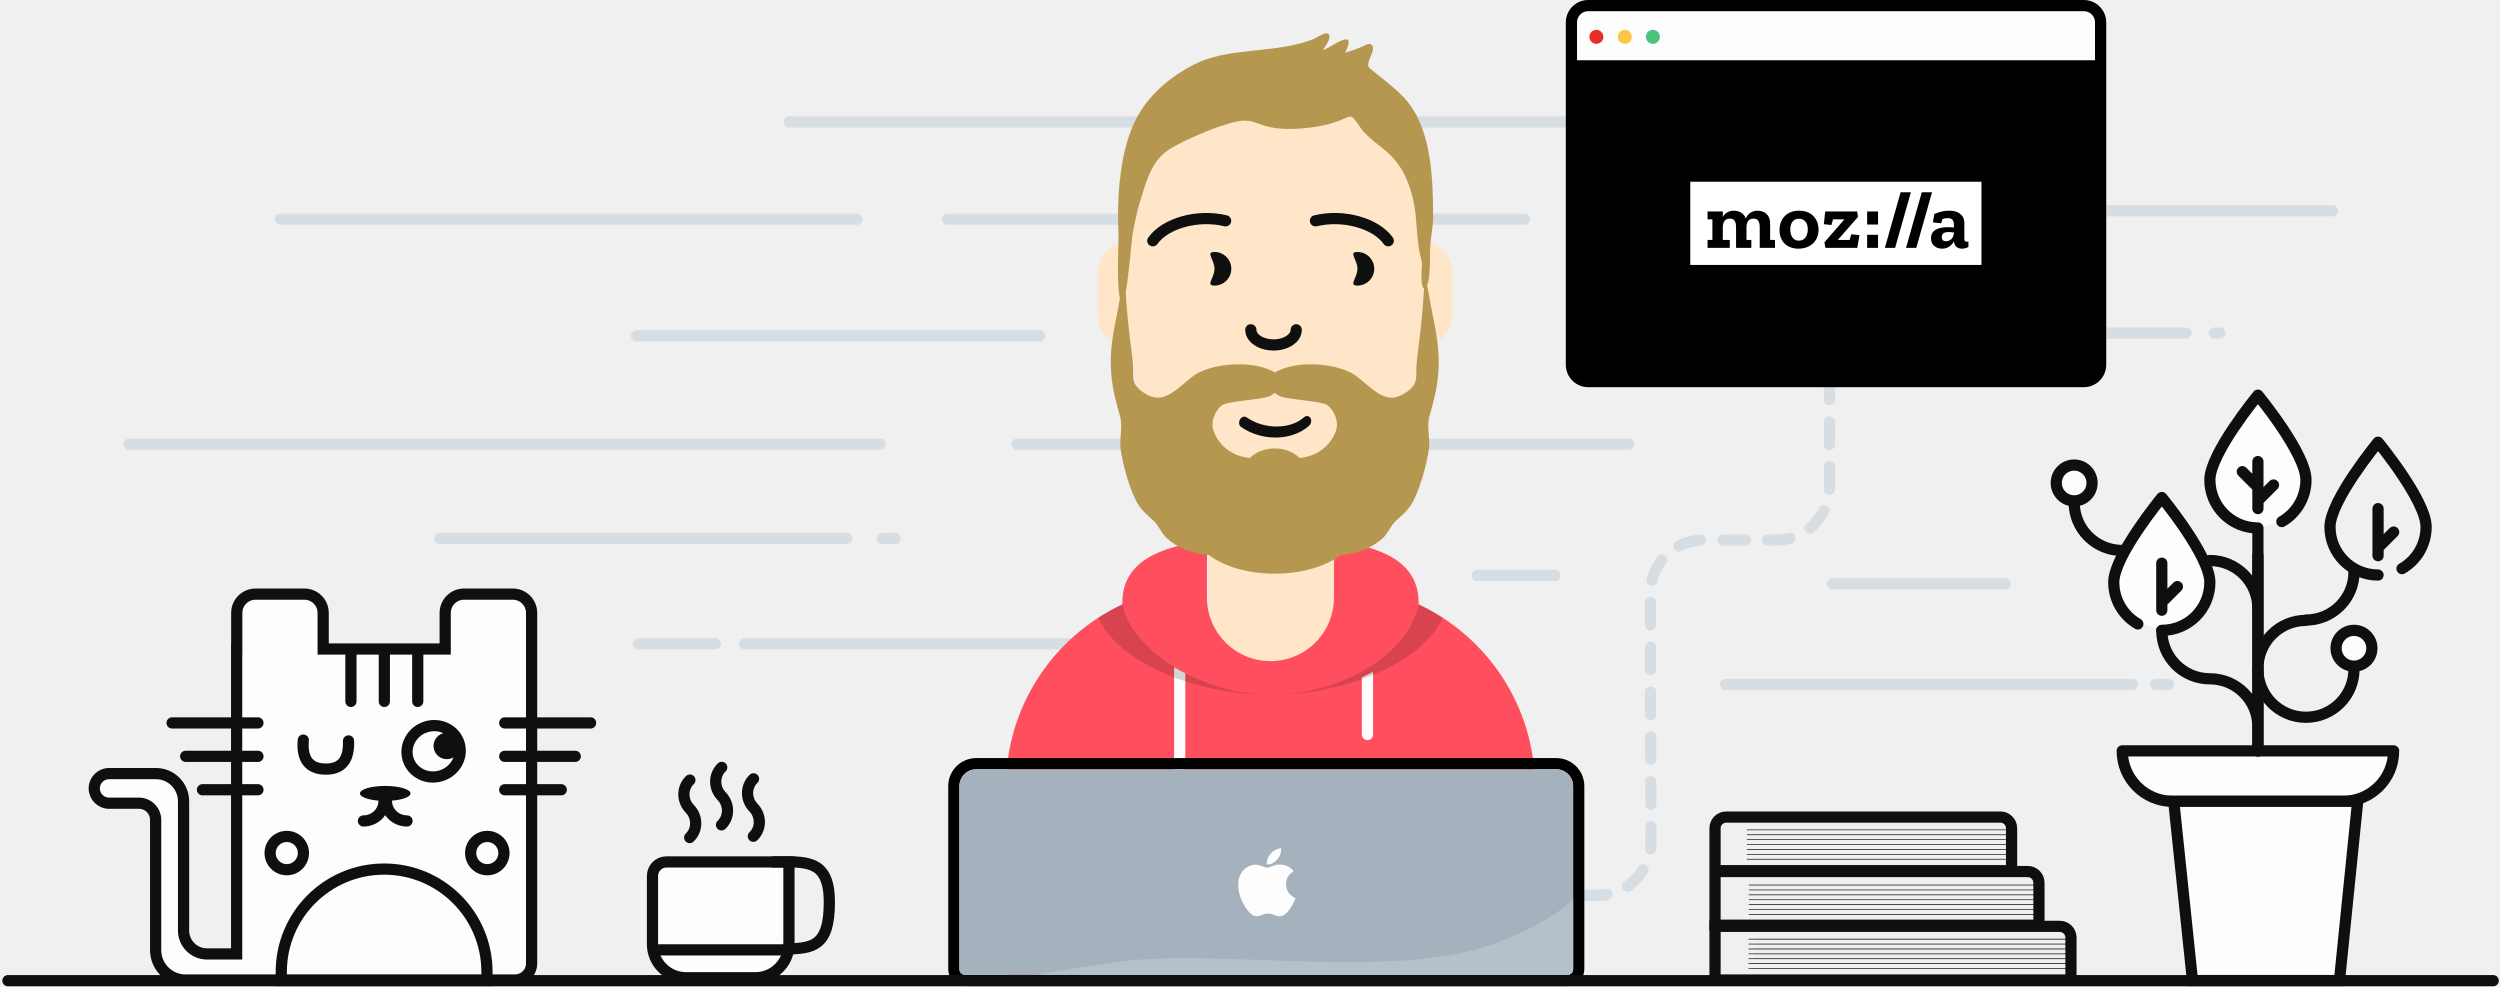
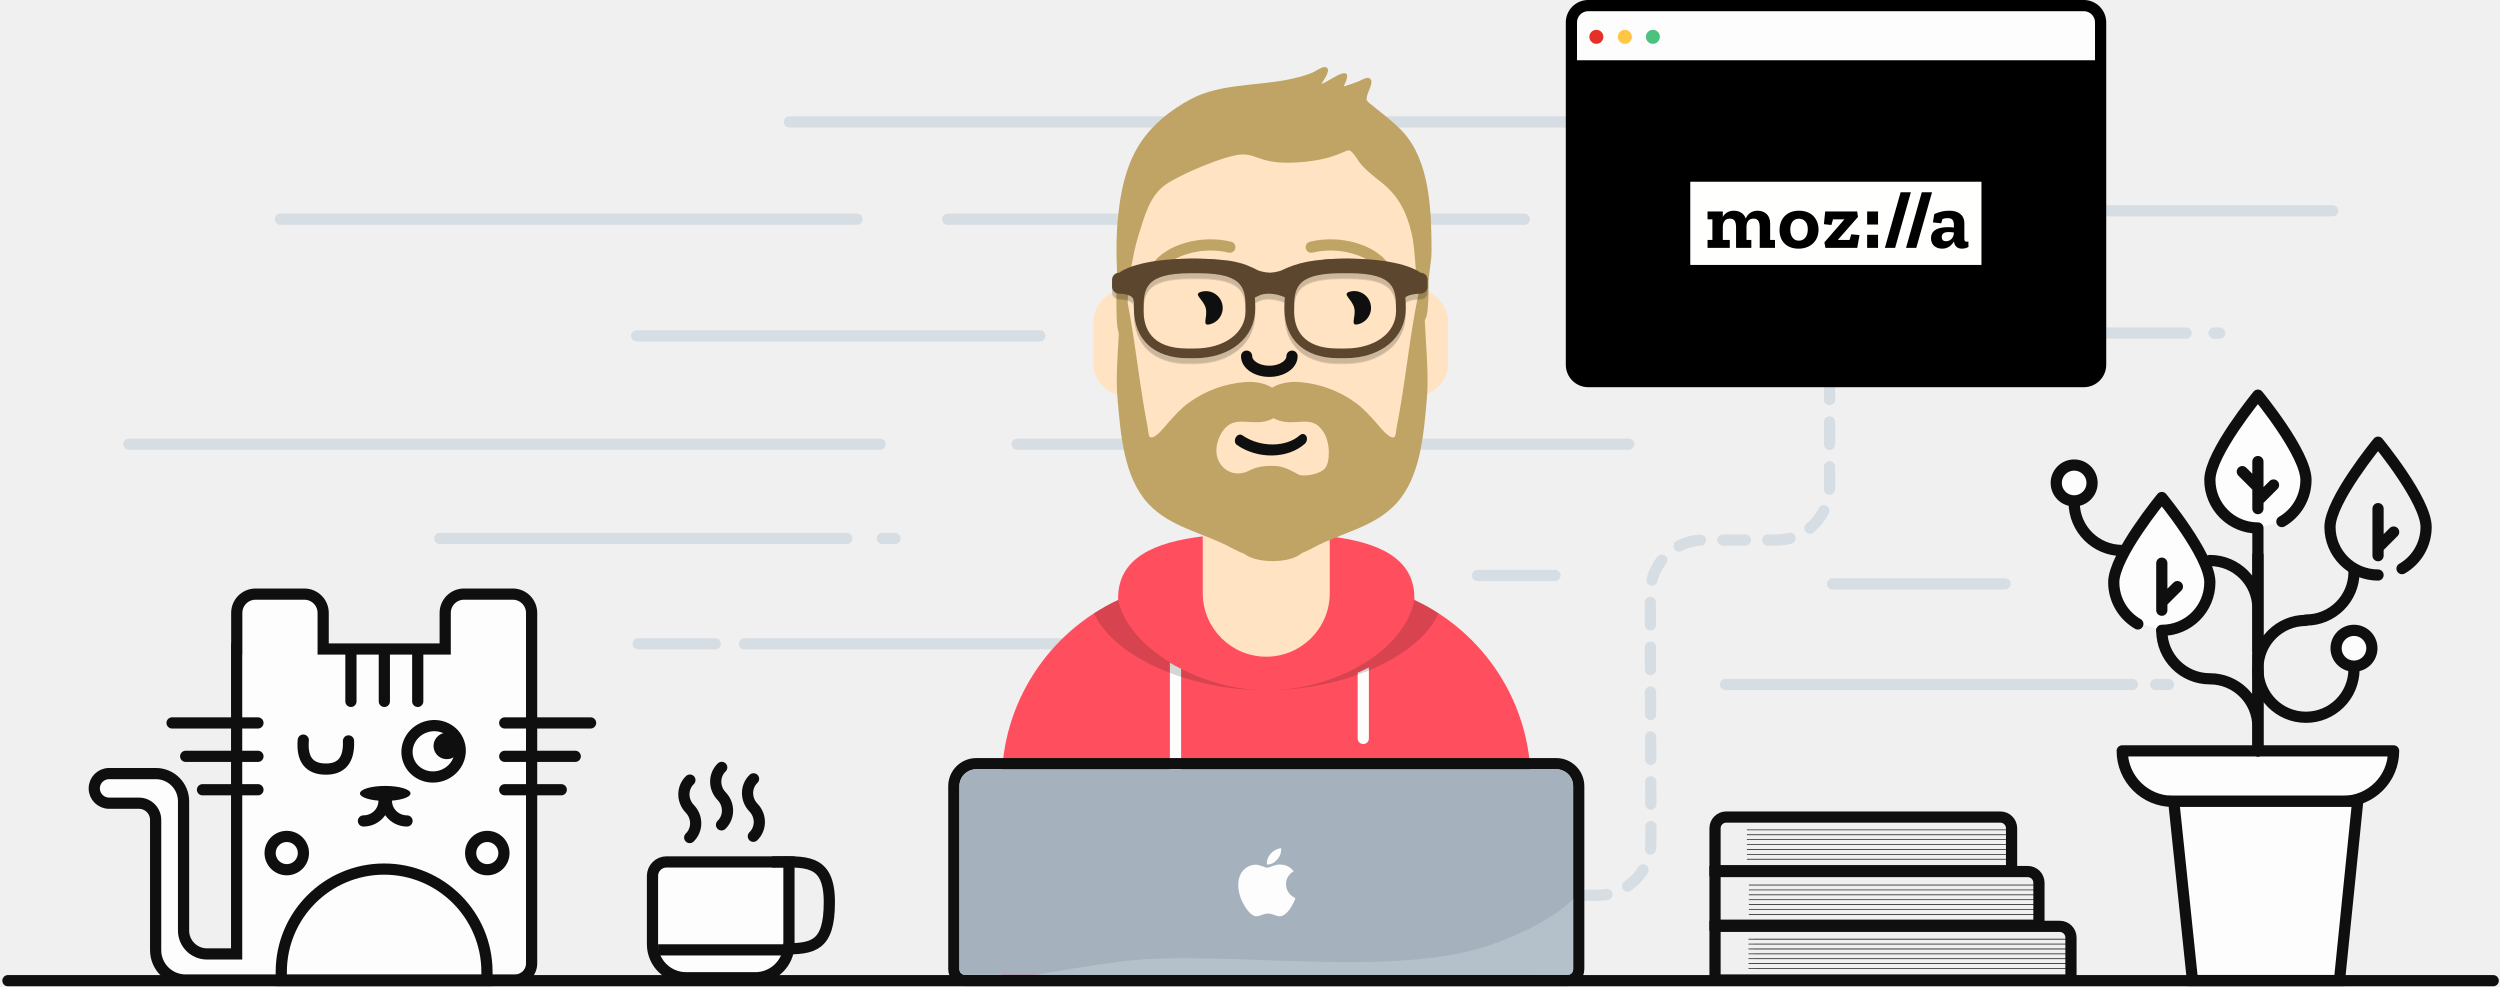
<svg xmlns="http://www.w3.org/2000/svg" xmlns:xlink="http://www.w3.org/1999/xlink" width="892" height="352" viewBox="0 0 892 352">
  <defs>
-     <path d="M122.124 143.455V213h-49.23v-68.863C56.834 135.75 45.709 119.205 45.02 100h-.034c-6.456 0-11.689-5.233-11.689-11.69V73.69c0-6.457 5.233-11.69 11.69-11.69V51.89C44.987 23.233 68.22 0 96.877 0c28.659 0 51.89 23.232 51.89 51.89v10.124c6.188.301 11.112 5.413 11.112 11.675v14.622c0 6.273-4.941 11.392-11.145 11.677-.665 18.703-11.229 34.885-26.611 43.467z" id="a" />
+     <path d="M117.757 145.628V213H72.26v-69.2c-15.719-8.487-26.56-24.849-27.239-43.8h-.034c-6.456 0-11.689-5.233-11.689-11.69V73.69c0-6.457 5.233-11.69 11.69-11.69V51.89C44.987 23.233 68.22 0 96.877 0c28.659 0 51.89 23.232 51.89 51.89v10.124c6.188.301 11.112 5.413 11.112 11.675v14.622c0 6.273-4.941 11.392-11.145 11.677-.726 20.424-13.257 37.843-30.978 45.64z" id="a" />
    <path d="M72.323.07v20.277C72.323 32.858 82.464 43 94.975 43c12.51 0 22.653-10.142 22.653-22.653V.071c17.084 2.025 30.203 7.592 30.203 22.006 0 .222-.003.444-.009.664 24.539 11.474 41.54 36.381 41.54 65.258v69.42H.588v-69.42c0-28.877 17-53.784 41.54-65.258a23.59 23.59 0 0 1-.01-.664c0-14.414 13.119-19.98 30.204-22.006z" id="b" />
-     <path d="M77.819 133.607c2.11-1.44 14.723-1.991 16.996-3.216.71-.383 1.26-.77 1.685-1.154.424.384.975.771 1.685 1.154 2.273 1.225 14.885 1.776 16.996 3.216 2.137 1.457 3.698 4.801 3.527 7.416-.205 3.138-3.97 10.624-13.339 11.486-2.045-2.074-5.256-3.412-8.87-3.412-3.612 0-6.823 1.338-8.868 3.412-9.369-.862-13.134-8.348-13.338-11.486-.171-2.615 1.389-5.959 3.526-7.416m.643 15.13l.016.005-.016-.005M41.266 95.448c-1.284-4.186-.423-20.432-.506-22.13-.306-6.317-.253-12.824.403-19.118.895-8.578 2.493-16.77 6.766-24.254 4.433-7.766 12.012-13.864 19.686-17.794 9.955-5.098 22.537-4.523 33.297-6.541 3.164-.594 6.243-1.347 9.257-2.513 1.006-.39 3.726-2.214 4.66-2.137 3.004.245-.32 4.639-1.151 6.057 2.512-.938 4.841-2.93 7.34-3.705 3.21-.995 1.502 2.722.607 4.578a55.605 55.605 0 0 0 5.507-1.9c.924-.375 2.643-1.51 3.606-1.084 2.19.97-.745 5.202-.82 6.7-.06 1.185-.311.412.122 1.404.18.413 1.684 1.534 1.831 1.66.646.548 1.318 1.065 1.978 1.594 2.995 2.4 6.074 4.794 8.726 7.614 9.941 10.57 10.37 28.606 10.425 42.438.014 4.55-1.086 7.94-1.086 12.46 0 .691.095 6.95-.59 10.575a4.973 4.973 0 0 1-.487 1.442c.637 2.901 1.313 7.14 1.488 8.036 1.01 5.17 2.167 10.353 2.542 15.602.386 5.394-.075 10.739-1.288 16.024a135.504 135.504 0 0 1-1.981 7.529c-.807 2.77.309 8.164-.052 11.008-.683 5.38-3.464 15.874-6.586 20.503-1.51 2.237-3.278 3.634-5.253 5.437-1.902 1.736-2.696 4.426-4.748 6.274-3.825 3.445-9.399 5.496-15.122 6-5.137 3.973-13.673 6.573-23.337 6.573s-18.2-2.6-23.336-6.573c-5.725-.504-11.298-2.555-15.123-6-2.052-1.848-2.846-4.538-4.747-6.274-1.976-1.803-3.745-3.2-5.254-5.437-3.122-4.63-5.903-15.123-6.586-20.503-.36-2.844.755-8.238-.051-11.008a135.225 135.225 0 0 1-1.982-7.529c-1.213-5.285-1.674-10.63-1.288-16.024.376-5.25 1.532-10.431 2.542-15.602.09-.46.31-1.797.591-3.382zm2.054-2.096c.352 6.206.993 12.365 1.768 18.571.298 2.388.611 4.776.817 7.171.165 1.935-.13 4.274.384 6.146.656 2.386 3.945 4.612 6.503 5.434 6.381 2.051 11.705-6.437 17.155-8.92 7.076-3.223 19.24-3.991 26.632.21 7.235-4.201 19.398-3.433 26.474-.21 5.45 2.483 10.774 10.971 17.156 8.92 2.557-.822 5.846-3.048 6.502-5.434.514-1.872.219-4.21.385-6.146.205-2.395.518-4.783.816-7.17.836-6.692 1.515-13.328 1.846-20.028-.128.05-.216.05-.236.017-1.378-2.212-.212-8.415-.585-9.649-2.121-7.016-1.408-15.152-3.122-22.283-1.72-7.156-4.58-12.908-10.243-17.487-2.716-2.197-5.485-4.242-7.808-6.92-.983-1.134-2.405-3.901-3.774-4.749-1.496-.926-4.227 3.031-17.88 4.098-13.654 1.066-14.915-2.784-20.445-2.784-5.53 0-21.788 6.828-27.38 10.649-6.002 4.102-7.781 11.714-9.901 18.393-1.203 3.79-1.897 7.723-2.619 11.638-.29 1.57-1.312 14.606-2.445 20.533z" id="d" />
-     <path d="M6.618.401H213.58a6 6 0 0 1 6 6v65.345a2 2 0 0 1-2 2H2.618a2 2 0 0 1-2-2V6.401a6 6 0 0 1 6-6z" id="e" />
+     <path d="M74.372 66.248c-1.924 2.173-7.718 3.01-9.316 2.173-2.954-1.545-5.75-3.201-8.998-3.088-3.248-.113-6.063.27-9.052 1.835-2.394 1.253-5.945 1.253-8.448-.92-4.04-3.507-3.362-9.083-.813-13.054 3.626-5.651 8.545-2.918 14.045-3.563 1.496-.175 2.998-.617 4.268-1.34 1.27.723 2.772 1.165 4.268 1.34 5.5.645 9.93-2.088 13.556 3.563 2.548 3.971 2.413 10.882.49 13.054zm34.2-65.957c-3.217 14.075-4.696 28.434-7.029 42.671a337.588 337.588 0 0 1-1.584 8.879c-.118.62-.235 2.923-.81 3.215-1.739.884-5.284-3.818-6.232-4.88-2.38-2.665-4.74-5.355-7.64-7.447a39.471 39.471 0 0 0-19.854-7.32c-2.987-.248-7.024.185-9.839 1.993-2.814-1.808-6.852-2.241-9.838-1.993a39.471 39.471 0 0 0-19.855 7.32c-2.9 2.092-5.26 4.782-7.64 7.447-.948 1.062-4.493 5.764-6.232 4.88-.574-.292-.691-2.595-.81-3.215a337.584 337.584 0 0 1-1.584-8.879C7.292 28.725 5.814 14.366 2.595.292 1.66.291.839 19.038.735 20.785.308 27.88-.188 34.816.446 41.917 1.54 54.167 2.681 69.525 11.451 78.88c7.924 8.452 19.43 10.219 29.354 15.554 1.277.687 2.972 1.535 4.8 2.23 1.925 1.563 5.744 2.628 10.143 2.628 4.614 0 8.59-1.172 10.411-2.862a43.018 43.018 0 0 0 4.205-1.996c9.923-5.336 21.43-7.102 29.354-15.554 8.77-9.354 9.91-24.713 11.004-36.962.635-7.1.138-14.037-.287-21.131C110.33 19.039 109.51.29 108.573.29z" id="d" />
+     <filter x="-.9%" y="-2.8%" width="101.8%" height="111.1%" filterUnits="objectBoundingBox" id="e">
+       <feOffset dy="2" in="SourceAlpha" result="shadowOffsetOuter1" />
+       <feColorMatrix values="0 0 0 0 0 0 0 0 0 0 0 0 0 0 0 0 0 0 0.2 0" in="shadowOffsetOuter1" result="shadowMatrixOuter1" />
+       <feMerge>
+         <feMergeNode in="shadowMatrixOuter1" />
+         <feMergeNode in="SourceGraphic" />
+       </feMerge>
+     </filter>
+     <path d="M6.618.401H213.58a6 6 0 0 1 6 6v65.345a2 2 0 0 1-2 2H2.618a2 2 0 0 1-2-2V6.401a6 6 0 0 1 6-6z" id="f" />
  </defs>
  <g fill="none" fill-rule="evenodd">
    <g stroke-width="4">
-       <path d="M156.933 192.119h145.212m60.758-33.619h218.243m-90.35-115h71m-280.136 0h195.988M314.796 192.119h4.561m-53.749 37.596H410.82m-183.097 0H255.2m82.926-151.5h205.778m-443.886 0h205.778m-78.639 41.629H371M46 158.5h268m359.995-39.656h106.008M653.84 208.326h61.547M790 118.844h2.006m-264.844 86.482h27.655M725.985 75.215h106.311m-216.644 169h145.212m8.288 0h4.561" stroke="#D6DDE3" stroke-linecap="round" />
+       <g stroke="#D6DDE3" stroke-linecap="round">
+         <path d="M156.933 192.119h145.212M362.903 158.5h218.243M490.796 43.5h71M281.66 43.5h195.988M314.796 192.119h4.561M265.608 229.715H410.82M227.723 229.715H255.2M338.126 78.215h205.778M100.018 78.215h205.778M227.157 119.844H371M46 158.5h268M673.995 118.844h106.008M653.84 208.326h61.547M790 118.844h2.006M527.162 205.326h27.655M725.985 75.215h106.311M615.652 244.215h145.212M769.152 244.215h4.561" />
+       </g>
      <g stroke="#0F0F0F">
        <path d="M269.5 348.866h-24.693c-6.628 0-12-5.372-12-12v-24.333a5 5 0 0 1 5-5h43.692v29.333c0 6.628-5.372 12-12 12z" fill="#FDFDFD" />
-         <path d="M275.403 307.535c11.784 0 20.506-1.436 20.506 14.356s-5.775 16.67-16.363 16.67m-44.739.344h46.738" />
-         <path d="M257.439 294.309c2.838-2.741 2.854-7.33.035-10.249m.034-10.248c-2.838 2.74-2.854 7.329-.034 10.248m-11.389 14.775c2.838-2.74 2.854-7.329.034-10.248m.035-10.248c-2.838 2.74-2.854 7.329-.035 10.248m22.674 9.799c2.838-2.741 2.854-7.33.035-10.249m.034-10.248c-2.838 2.74-2.853 7.329-.034 10.248" stroke-linecap="round" stroke-linejoin="round" />
+         <path d="M275.403 307.535c11.784 0 20.506-1.436 20.506 14.356s-5.775 16.67-16.363 16.67M234.807 338.905h46.738" />
+         <g stroke-linecap="round" stroke-linejoin="round">
+           <path d="M257.439 294.309c2.838-2.741 2.854-7.33.035-10.249M257.508 273.812c-2.838 2.74-2.854 7.329-.034 10.248" />
+         </g>
+         <g stroke-linecap="round" stroke-linejoin="round">
+           <path d="M246.085 298.835c2.838-2.74 2.854-7.329.034-10.248M246.154 278.339c-2.838 2.74-2.854 7.329-.035 10.248" />
+         </g>
+         <g stroke-linecap="round" stroke-linejoin="round">
+           <path d="M268.793 298.386c2.838-2.741 2.854-7.33.035-10.249M268.862 277.889c-2.838 2.74-2.853 7.329-.034 10.248" />
+         </g>
      </g>
    </g>
-     <path d="M762.78 222.347c-5.135-2.962-8.592-8.51-8.592-14.864 0-9.469 17.145-30.242 17.145-30.242s17.146 20.773 17.146 30.242c0 9.47-7.677 17.146-17.146 17.146m42.845-38.53c5.135-2.962 8.592-8.51 8.592-14.863 0-9.47-17.145-30.243-17.145-30.243s-17.146 20.774-17.146 30.243c0 9.47 7.676 17.145 17.146 17.145" fill="#FDFDFD" />
+     <path d="M762.78 222.347c-5.135-2.962-8.592-8.51-8.592-14.864 0-9.469 17.145-30.242 17.145-30.242s17.146 20.773 17.146 30.242c0 9.47-7.677 17.146-17.146 17.146M814.178 186.099c5.135-2.962 8.592-8.51 8.592-14.863 0-9.47-17.145-30.243-17.145-30.243s-17.146 20.774-17.146 30.243c0 9.47 7.676 17.145 17.146 17.145" fill="#FDFDFD" />
    <path d="M854.04 267.913h-96.832c0 9.944 8.06 18.006 18.005 18.006h60.823c9.944 0 18.005-8.062 18.005-18.006z" stroke="#0F0F0F" stroke-width="4" fill="#FDFDFD" stroke-linecap="round" stroke-linejoin="round" />
    <path stroke="#0F0F0F" stroke-width="4" fill="#FDFDFD" d="M775.588 285.919l6.69 63.942h52.44l6.509-63.942z" />
-     <path d="M805.624 267.913v-34.291m0-1.186v-34.291m0 61.195c0-9.469-7.676-17.146-17.146-17.146m34.292-20.842c-9.47 0-17.146 7.677-17.146 17.146m-34.291-13.449c0 9.469 7.676 17.146 17.146 17.146m34.291-20.967c9.469 0 17.145-7.676 17.145-17.146m-68.582 13.641v-16.788m0 13.931l5.566-5.566m71.589-11.036v-16.789m0 13.931l5.566-5.566m-39.876-3.741c5.135-2.962 8.592-8.51 8.592-14.863 0-9.47-17.145-30.243-17.145-30.243s-17.146 20.774-17.146 30.243c0 9.47 7.676 17.145 17.146 17.145m-.001 0v9.763m0-16.669v-16.788m0 13.931l5.566-5.566m-5.566.803l-5.566-5.566m5.566 48.841c0-9.468-7.676-17.145-17.146-17.145m-48.416-20.725c0 9.47 7.676 17.146 17.146 17.146" stroke="#0F0F0F" stroke-width="4" stroke-linecap="round" stroke-linejoin="round" />
-     <path d="M746.452 172.319a6.39 6.39 0 1 0-12.78 0 6.39 6.39 0 0 0 12.78 0zm99.842 58.976a6.39 6.39 0 1 0-12.78 0 6.39 6.39 0 0 0 12.78 0z" stroke="#0F0F0F" stroke-width="4" fill="#FDFDFD" stroke-linecap="round" stroke-linejoin="round" />
-     <path d="M805.613 238.774c0 9.469 7.676 17.146 17.146 17.146m0 0c9.469 0 17.145-7.677 17.145-17.147" stroke="#0F0F0F" stroke-width="4" stroke-linecap="round" stroke-linejoin="round" />
+     <path d="M805.624 267.913v-34.291M805.624 232.436v-34.291M805.624 259.34c0-9.469-7.676-17.146-17.146-17.146M822.77 221.352c-9.47 0-17.146 7.677-17.146 17.146M771.333 225.049c0 9.469 7.676 17.146 17.146 17.146M822.77 221.228c9.469 0 17.145-7.676 17.145-17.146M771.333 217.723v-16.788M771.333 214.866l5.566-5.566M848.488 198.264v-16.789M848.488 195.406l5.566-5.566M814.178 186.099c5.135-2.962 8.592-8.51 8.592-14.863 0-9.47-17.145-30.243-17.145-30.243s-17.146 20.774-17.146 30.243c0 9.47 7.676 17.145 17.146 17.145M805.624 188.381v9.763M805.624 181.475v-16.788M805.624 178.618l5.566-5.566M805.624 173.855l-5.566-5.566M805.624 217.13c0-9.468-7.676-17.145-17.146-17.145M740.062 179.26c0 9.47 7.676 17.146 17.146 17.146" stroke="#0F0F0F" stroke-width="4" stroke-linecap="round" stroke-linejoin="round" />
+     <path d="M746.452 172.319a6.39 6.39 0 1 0-12.78 0 6.39 6.39 0 0 0 12.78 0zM846.294 231.295a6.39 6.39 0 1 0-12.78 0 6.39 6.39 0 0 0 12.78 0z" stroke="#0F0F0F" stroke-width="4" fill="#FDFDFD" stroke-linecap="round" stroke-linejoin="round" />
+     <path d="M805.613 238.774c0 9.469 7.676 17.146 17.146 17.146M822.759 255.92c9.469 0 17.145-7.677 17.145-17.147" stroke="#0F0F0F" stroke-width="4" stroke-linecap="round" stroke-linejoin="round" />
    <g stroke="#0F0F0F">
-       <path d="M625.953 336.84h113.469m-113.469 1.747h113.469m-113.469 1.747h113.469m-113.469 1.746h113.469m-113.469 1.747h113.469m-113.469 1.746h113.469m-113.469-10.479h113.469" opacity=".15" stroke-linecap="square" stroke-width=".25" />
+       <g opacity=".15" stroke-linecap="square" stroke-width=".25">
+         <path d="M625.953 336.84h113.469M625.953 338.587h113.469M625.953 340.334h113.469M625.953 342.08h113.469M625.953 343.827h113.469M625.953 345.573h113.469M625.953 335.094h113.469" />
+       </g>
      <path d="M611.922 330.523v19.141h127v-15.14a4 4 0 0 0-4-4h-123z" stroke-width="4" />
-       <path d="M623.953 336.84h113.469m-113.469 1.747h113.469m-113.469 1.747h113.469m-113.469 1.746h113.469m-113.469 1.747h113.469m-113.469 1.746h113.469m-113.469-10.479h113.469" stroke-linecap="round" stroke-width=".25" />
-       <path d="M611.922 310.965v19.14h115.573v-15.14a4 4 0 0 0-4-4H611.922zm0-.3H717.73v-15.141a4 4 0 0 0-4-4h-97.808a4 4 0 0 0-4 4v15.14z" stroke-width="4" />
-       <path d="M623.39 297.841h92.243m-92.243 1.747h92.243m-92.243 1.746h92.243m-92.243 1.746h92.243m-92.243 1.747h92.243m-92.243 1.747h92.243m-92.243-10.479h92.243" stroke-linecap="round" stroke-width=".25" />
+       <g stroke-linecap="round" stroke-width=".25">
+         <path d="M623.953 336.84h113.469M623.953 338.587h113.469M623.953 340.334h113.469M623.953 342.08h113.469M623.953 343.827h113.469M623.953 345.573h113.469M623.953 335.094h113.469" />
+       </g>
+       <path d="M611.922 310.965v19.14h115.573v-15.14a4 4 0 0 0-4-4H611.922z" stroke-width="4" />
+       <g>
+         <path d="M611.922 310.665H717.73v-15.141a4 4 0 0 0-4-4h-97.808a4 4 0 0 0-4 4v15.14z" stroke-width="4" />
+         <g stroke-linecap="round" stroke-width=".25">
+           <path d="M623.39 297.841h92.243M623.39 299.588h92.243M623.39 301.334h92.243M623.39 303.08h92.243M623.39 304.827h92.243M623.39 306.574h92.243M623.39 296.095h92.243" />
+         </g>
+       </g>
    </g>
-     <g transform="matrix(-1 0 0 1 211.472 209.979)">
-       <path d="M127.042 21.583h-.044V8.711a6.708 6.708 0 0 0-6.708-6.709h-17.417a6.708 6.708 0 0 0-6.708 6.709v12.872h-43.54V8.711a6.708 6.708 0 0 0-6.708-6.709H28.5a6.708 6.708 0 0 0-6.708 6.709v125.056a5.917 5.917 0 0 0 5.916 5.917h89.444v.014h28.121c5.891 0 10.667-4.775 10.667-10.666V82.563a5.958 5.958 0 0 1 5.958-5.958h10.657a5.285 5.285 0 1 0 0-10.57h-16.7c-5.454 0-9.875 4.42-9.875 9.874v46.138a8.333 8.333 0 0 1-8.333 8.333h-10.605V21.583z" stroke="#0F0F0F" stroke-width="4" fill="#FDFDFD" />
-       <path d="M37.722 139.868h73.39v-3.064c0-20.266-16.43-36.695-36.695-36.695-20.266 0-36.695 16.429-36.695 36.695v3.064z" stroke="#0F0F0F" stroke-width="4" />
-       <path d="M87.125 54.376c-.274 6.806 2.49 10.158 8.294 10.057 5.803-.101 8.418-3.547 7.845-10.338" stroke="#0F0F0F" stroke-width="4" stroke-linecap="round" stroke-linejoin="round" />
-       <g transform="rotate(-162 36.27 28.873)">
-         <ellipse stroke="#0F0F0F" stroke-width="4" fill="#FDFDFD" cx="7.756" cy="7.421" rx="9.534" ry="9.131" />
-         <ellipse fill="#0F0F0F" cx="12.842" cy="7.79" rx="4.758" ry="4.725" />
+     <g>
+       <g transform="matrix(-1 0 0 1 211.472 209.979)">
+         <path d="M127.042 21.583h-.044V8.711a6.708 6.708 0 0 0-6.708-6.709h-17.417a6.708 6.708 0 0 0-6.708 6.709v12.872h-43.54V8.711a6.708 6.708 0 0 0-6.708-6.709H28.5a6.708 6.708 0 0 0-6.708 6.709v125.056a5.917 5.917 0 0 0 5.916 5.917h89.444v.014h28.121c5.891 0 10.667-4.775 10.667-10.666V82.563a5.958 5.958 0 0 1 5.958-5.958h10.657a5.285 5.285 0 1 0 0-10.57h-16.7c-5.454 0-9.875 4.42-9.875 9.874v46.138a8.333 8.333 0 0 1-8.333 8.333h-10.605V21.583z" stroke="#0F0F0F" stroke-width="4" fill="#FDFDFD" />
+         <path d="M37.722 139.868h73.39v-3.064c0-20.266-16.43-36.695-36.695-36.695-20.266 0-36.695 16.429-36.695 36.695v3.064z" stroke="#0F0F0F" stroke-width="4" />
+         <path d="M87.125 54.376c-.274 6.806 2.49 10.158 8.294 10.057 5.803-.101 8.418-3.547 7.845-10.338" stroke="#0F0F0F" stroke-width="4" stroke-linecap="round" stroke-linejoin="round" />
+         <g transform="rotate(-162 36.27 28.873)">
+           <ellipse stroke="#0F0F0F" stroke-width="4" fill="#FDFDFD" cx="7.756" cy="7.421" rx="9.534" ry="9.131" />
+           <ellipse fill="#0F0F0F" cx="12.842" cy="7.79" rx="4.758" ry="4.725" />
+         </g>
+         <g stroke="#0F0F0F" stroke-linecap="round" stroke-width="4">
+           <path d="M62.422 22.575v17.703M74.34 22.575v17.703M86.26 22.575v17.703" />
+         </g>
+         <g stroke="#0F0F0F" stroke-linecap="round" stroke-width="4">
+           <path d="M150.076 47.963h-30.64M145.22 59.882h-25.785M139.224 71.802h-19.789" />
+         </g>
+         <g stroke="#0F0F0F" stroke-linecap="round" stroke-width="4">
+           <path d="M31.391 47.963H.751M31.391 59.882H6.22M31.391 71.802H11.215" />
+         </g>
+         <g transform="translate(64.25 69.833)">
+           <ellipse fill="#0F0F0F" cx="9.771" cy="3.282" rx="9.018" ry="2.677" />
+           <path d="M10.198 5.958c0 3.946 3.29 7.144 7.348 7.144M9.344 5.958c0 3.946-3.29 7.144-7.349 7.144" stroke="#0F0F0F" stroke-width="4" stroke-linecap="round" stroke-linejoin="round" />
+         </g>
+         <circle stroke="#0F0F0F" stroke-width="4" cx="109.153" cy="94.396" r="5.938" />
+         <circle stroke="#0F0F0F" stroke-width="4" cx="37.604" cy="94.396" r="5.938" />
      </g>
-       <path d="M62.422 22.575v17.703M74.34 22.575v17.703m11.92-17.703v17.703m63.816 7.685h-30.64m25.784 11.919h-25.785m19.789 11.92h-19.789M31.391 47.963H.751m30.64 11.919H6.22m25.171 11.92H11.215" stroke="#0F0F0F" stroke-linecap="round" stroke-width="4" />
-       <g transform="translate(64.25 69.833)">
-         <ellipse fill="#0F0F0F" cx="9.771" cy="3.282" rx="9.018" ry="2.677" />
-         <path d="M10.198 5.958c0 3.946 3.29 7.144 7.348 7.144M9.344 5.958c0 3.946-3.29 7.144-7.349 7.144" stroke="#0F0F0F" stroke-width="4" stroke-linecap="round" stroke-linejoin="round" />
-       </g>
-       <circle stroke="#0F0F0F" stroke-width="4" cx="109.153" cy="94.396" r="5.938" />
-       <circle stroke="#0F0F0F" stroke-width="4" cx="37.604" cy="94.396" r="5.938" />
    </g>
-     <g transform="translate(358.328 10.904)">
-       <g transform="translate(0 13)">
-         <use fill="#FFE6C8" xlink:href="#a" />
-         <g transform="translate(0 169)">
+     <g>
+       <g transform="translate(356.828 41.309)">
+         <use fill="#FFE3C3" xlink:href="#a" />
+         <g transform="translate(0 150)">
          <mask id="c" fill="#fff">
            <use xlink:href="#b" />
          </mask>
          <use fill="#FF4F5E" xlink:href="#b" />
-           <g mask="url(#c)" fill="#FFF" fill-rule="nonzero">
-             <path d="M75.09 93.325v41.507h41.506V93.325H75.09zm37.722 29.91h-7.508v-10.133c0-3.113-1.038-4.273-3.052-4.273-2.442 0-3.418 1.77-3.418 4.212v6.226h2.38v3.907h-7.508v-10.072c0-3.113-1.037-4.273-3.052-4.273-2.441 0-3.418 1.77-3.418 4.212v6.226h3.418v3.907H79.667v-3.907h2.38v-10.071h-2.38v-3.907h7.508v2.686c1.099-1.892 2.93-3.052 5.433-3.052 2.563 0 4.944 1.22 5.798 3.845.977-2.38 2.991-3.845 5.8-3.845 3.234 0 6.164 1.953 6.164 6.165v8.24h2.441v3.907z" />
-           </g>
-           <path d="M64.59 47.332v61.014a2 2 0 1 1-4 0V45.15a62.645 62.645 0 0 0 4 2.182zm67-.51v22.351a2 2 0 0 1-4 0V48.739a66.549 66.549 0 0 0 4-1.918z" fill="#FDFDFD" mask="url(#c)" />
+           <path d="M64.59 47.332v61.014a2 2 0 1 1-4 0V45.15a62.645 62.645 0 0 0 4 2.182zm67-.51v25.351a2 2 0 0 1-4 0V48.739a66.549 66.549 0 0 0 4-1.918z" fill="#FDFDFD" mask="url(#c)" />
          <path d="M94.98 55c-11.225 0-22.705-3.553-31.045-8.048-12.669-6.827-22.3-17.01-22.3-28.875 0-9.37 5.597-15.003 14.251-18.353C41.55 2.571 31.634 8.243 31.634 19.308 31.634 39.02 63.104 55 94.979 55zM134.072-.276c14.337 2.847 24.253 8.519 24.253 19.584 0 19.71-31.465 35.689-63.337 35.692 26.84-.004 53.335-16.533 53.335-36.923 0-9.37-5.597-15.003-14.25-18.353z" fill-opacity=".16" fill="#000" mask="url(#c)" />
          <path d="M154 85.965v68.23M37 85.965v68.23" stroke="#D6424E" stroke-width="4" stroke-linecap="round" />
        </g>
-         <path d="M87.964 93.771c0 2.983 3.627 5.401 8.102 5.401 4.474 0 8.101-2.418 8.101-5.4" stroke="#0F0F0F" stroke-linecap="round" stroke-width="4" />
-         <path d="M75 78a6 6 0 1 0 0-12c-3.314 0 0 2.686 0 6s-3.314 6 0 6zm51 0a6 6 0 1 0 0-12c-3.314 0 0 2.686 0 6s-3.314 6 0 6z" fill="#0F0F0F" />
-         <path d="M54.63 63.159c3.915-5.51 14.648-8.598 23.893-6.328a2 2 0 0 0 .954-3.884c-10.737-2.637-23.165.94-28.107 7.894a2 2 0 0 0 3.26 2.318zM106.923 125c-4.74 4.252-14.024 4.483-20.497-.007-.75-.52-1.794-.17-2.33.784-.536.954-.361 2.15.39 2.67 7.517 5.215 18.266 4.947 24.25-.421.775-.695.997-1.936.496-2.772-.5-.835-1.535-.95-2.31-.254zm28.447-61.841c-3.915-5.51-14.648-8.598-23.893-6.328a2 2 0 0 1-.954-3.884c10.737-2.637 23.165.94 28.108 7.894a2 2 0 0 1-3.26 2.318z" fill="#0F0F0F" fill-rule="nonzero" />
+         <path d="M87.964 85.771c0 2.983 3.627 5.401 8.102 5.401 4.474 0 8.101-2.418 8.101-5.4" stroke="#0F0F0F" stroke-linecap="round" stroke-width="4" />
+         <g fill="#0F0F0F">
+           <path d="M74.918 74.381a6 6 0 1 0-3.106-11.59c-3.2.857.695 2.594 1.553 5.795.858 3.2-1.648 6.653 1.553 5.795zM127.807 74.37a6 6 0 1 0-2.903-11.644c-3.216.802.65 2.606 1.451 5.822.802 3.215-1.764 6.623 1.452 5.821z" />
+         </g>
+         <g fill-rule="nonzero">
+           <path d="M57.63 55.159c3.915-5.51 14.648-8.598 23.893-6.328a2 2 0 0 0 .954-3.884c-10.737-2.637-23.165.94-28.107 7.894a2 2 0 0 0 3.26 2.318z" fill="#BFA465" />
+           <path d="M106.923 114c-4.74 4.252-14.024 4.483-20.497-.007-.75-.52-1.794-.17-2.33.784-.536.954-.361 2.15.39 2.67 7.517 5.215 18.266 4.947 24.25-.421.775-.695.997-1.936.496-2.772-.5-.835-1.535-.95-2.31-.254z" fill="#0F0F0F" />
+           <path d="M135.37 55.159c-3.915-5.51-14.648-8.598-23.893-6.328a2 2 0 0 1-.954-3.884c10.737-2.637 23.165.94 28.108 7.894a2 2 0 0 1-3.26 2.318z" fill="#BFA465" />
+         </g>
      </g>
-       <use fill="#B59750" xlink:href="#d" />
-     </g>
-     <path d="M549.395 319.44h20.655c10.494 0 19-8.506 19-19v-.048l-.225-88.657c-.026-10.494 8.459-19.022 18.952-19.048h26.001c10.494 0 19-8.507 19-19v-42.533" stroke="#D6DDE3" stroke-width="4" stroke-linecap="round" stroke-dasharray="8,8,8" />
-     <g transform="translate(341.709 274.082)">
-       <mask id="f" fill="#fff">
-         <use xlink:href="#e" />
-       </mask>
-       <path stroke="#000" stroke-width="4" d="M6.618-1.599H213.58a8 8 0 0 1 8 8v65.345a4 4 0 0 1-4 4H2.618a4 4 0 0 1-4-4V6.401a8 8 0 0 1 8-8z" />
-       <path fill="#A5B2BD" mask="url(#f)" d="M-6.802-7.373h240v97h-240z" />
-       <path d="M24.9 74.3c11.658-2.162 22.683-3.925 33.076-5.288 35.918-4.71 97.072 6.704 132.922-6.229 23.9-8.622 36.595-19.827 38.083-33.615L225.555 74.3H24.9z" fill="#B4C0CA" mask="url(#f)" />
-     </g>
-     <path d="M458.857 315.479c-.01-1.988.888-3.489 2.709-4.594-1.019-1.457-2.557-2.26-4.589-2.416-1.923-.152-4.025 1.121-4.795 1.121-.812 0-2.676-1.067-4.139-1.067-3.023.049-6.235 2.41-6.235 7.216 0 1.42.26 2.888.78 4.4.693 1.987 3.196 6.863 5.808 6.782 1.365-.032 2.33-.97 4.106-.97 1.723 0 2.617.97 4.14.97 2.632-.038 4.897-4.47 5.558-6.463-3.533-1.663-3.343-4.876-3.343-4.979zm-3.066-8.896c1.479-1.755 1.343-3.353 1.3-3.928-1.306.076-2.817.889-3.679 1.891-.948 1.073-1.506 2.4-1.387 3.895 1.414.109 2.704-.617 3.766-1.858z" fill="#FDFDFD" fill-rule="nonzero" />
-     <path d="M805.624 267.913v-34.291m0-1.186v-34.291m-42.844 24.477c-5.136-2.962-8.593-8.51-8.593-14.863 0-9.47 17.146-30.243 17.146-30.243s17.145 20.774 17.145 30.243c0 9.47-7.676 17.145-17.145 17.145m85.708-22.017c5.136-2.962 8.593-8.51 8.593-14.863 0-9.47-17.146-30.243-17.146-30.243s-17.145 20.774-17.145 30.243c0 9.47 7.676 17.146 17.145 17.146" stroke="#0F0F0F" stroke-linecap="round" stroke-linejoin="round" stroke-width="4" />
-     <path d="M624.08 317.531h102.232m-102.232 1.747h102.232m-102.232 1.746h102.232M624.08 322.77h102.232m-102.232 1.747h102.232m-102.232 1.747h102.232M624.08 315.785h102.232" stroke="#0F0F0F" stroke-linecap="round" stroke-width=".25" />
-     <path d="M2.828 349.904h886.75" stroke="#0F0F0F" stroke-width="4" stroke-linecap="round" />
-     <g transform="translate(560.5 2)">
-       <path fill="#FDFDFD" d="M1.363.811h186.363V21.5H1.363z" />
-       <path d="M1.41 21.5h186.362v107.652a5 5 0 0 1-5 5H6.409a5 5 0 0 1-5-5V21.5z" fill="#000" />
-       <rect stroke="#000" stroke-width="4" stroke-linecap="round" x=".181" width="188.819" height="134.152" rx="6" />
-       <g transform="translate(0 8)">
-         <path d="M1.5 13.5h186.523" stroke="#000" stroke-width="4" stroke-linecap="square" />
-         <circle fill="#E52F28" cx="9.087" cy="3.14" r="2.5" />
-         <circle fill="#FFC646" cx="19.249" cy="3.14" r="2.5" />
-         <circle fill="#4BC27D" cx="29.249" cy="3.14" r="2.5" />
+       <use fill="#BFA465" xlink:href="#d" transform="translate(398.328 100.917)" />
+       <path d="M500.353 46.836c-2.652-2.82-5.73-5.213-8.725-7.614-.661-.529-1.333-1.045-1.978-1.594-.147-.125-1.652-1.246-1.832-1.66-.433-.992-.182-.219-.122-1.404.075-1.498 3.01-5.729.82-6.7-.963-.426-2.682.71-3.606 1.085a55.605 55.605 0 0 1-5.507 1.9c.896-1.857 2.603-5.574-.606-4.579-2.5.775-4.83 2.768-7.341 3.705.831-1.418 4.155-5.811 1.151-6.057-.934-.076-3.654 1.748-4.66 2.137-3.014 1.166-6.092 1.92-9.257 2.513-10.76 2.018-23.342 1.443-33.296 6.541-7.675 3.93-15.253 10.029-19.687 17.794-4.273 7.485-5.871 15.677-6.766 24.254-.656 6.295-.71 12.801-.402 19.119.1 2.07-1.2 25.755 1.689 22.866 1.44-1.44 2.953-21.398 3.315-23.366.722-3.915 1.416-7.848 2.62-11.638 2.119-6.678 3.898-14.29 9.9-18.392 5.592-3.822 21.85-10.65 27.38-10.65 5.53 0 6.791 3.85 20.445 2.784 13.653-1.066 16.384-5.024 17.88-4.097 1.37.847 2.791 3.615 3.775 4.748 2.322 2.678 5.092 4.724 7.808 6.92 5.663 4.58 8.522 10.331 10.242 17.488 1.714 7.13 1.001 15.266 3.122 22.283.373 1.234-.793 7.437.585 9.649.085.136 1.377-.309 1.802-2.562.685-3.625.59-9.883.59-10.574 0-4.52 1.1-7.91 1.086-12.46-.054-13.832-.484-31.868-10.425-42.439z" fill="#BFA465" />
+       <g filter="url(#e)" transform="translate(396.778 92.299)" fill="#5B462F" fill-rule="nonzero">
+         <path d="M29.447 35.51H27.06c-12.063 0-19.264-6.638-19.264-17.755C7.795 8.771 9.369 0 28.175 0h2.546C49.526 0 51.1 8.771 51.1 17.755c0 10.453-8.903 17.755-21.653 17.755zM28.05 5.197c-16.79 0-16.79 5.925-16.79 13.425 0 6.124 2.7 13.424 15.565 13.424h2.623c10.71 0 18.188-5.52 18.188-13.424 0-7.5 0-13.425-16.79-13.425H28.05zM83.146 35.51h-2.389c-12.063 0-19.264-6.638-19.264-17.755C61.493 8.771 63.067 0 81.873 0h2.546c18.805 0 20.379 8.771 20.379 17.755 0 10.453-8.902 17.755-21.652 17.755zM81.747 5.197c-16.79 0-16.79 5.925-16.79 13.425 0 6.124 2.702 13.424 15.565 13.424h2.624c10.709 0 18.188-5.52 18.188-13.424 0-7.5 0-13.425-16.79-13.425h-2.797z" />
+         <path d="M2.559 4.999C3.158 4.414 9.709 0 28.149 0c15.46 0 18.733 1.605 23.687 4.029l.363.179c.344.122 2.106.72 4.166.786 1.877-.08 3.482-.59 3.952-.753C65.97 1.491 71.507 0 84.445 0c18.44 0 24.99 4.414 25.589 4.999 1.415 0 2.559 1.117 2.559 2.5v2.498c0 1.383-1.144 2.5-2.559 2.5 0 0-5.977 0-5.977 2.5 0 2.499-1.7-3.617-1.7-5V7.563c-3.12-1.194-8.707-3.418-17.912-3.418-10.256 0-15.364 1.819-19.745 3.625l.049.118-.003 1.72-1.92 4.634-2.372-.938a11.289 11.289 0 0 0-1.303-.39c-1.766-.436-3.583-.569-5.19-.24a6.855 6.855 0 0 0-1.637.549l-2.289 1.118-2.29-4.47.102-1.988.07-.169c-3.779-1.76-7.263-3.569-19.769-3.569-9.205 0-14.79 2.223-17.912 3.417v2.435c0 1.383-2.56 7.499-2.56 5 0-2.5-5.117-2.5-5.117-2.5C1.146 12.497 0 11.38 0 9.997V7.498c0-1.382 1.146-2.5 2.559-2.5z" />
      </g>
    </g>
-     <g fill="#FFFFFE">
-       <path d="M641.851 78.033c-1.902 0-3.083 1.412-3.083 3.862 0 2.247 1.037 3.977 3.054 3.977 1.931 0 3.199-1.557 3.199-4.035 0-2.622-1.412-3.804-3.17-3.804m50.961 6.542c0 .835.403 1.498 1.527 1.498 1.326 0 2.738-.95 2.824-3.112-.605-.087-1.267-.173-1.873-.173-1.325 0-2.478.374-2.478 1.787" />
-       <path d="M700.016 88.725c-1.729 0-2.68-1.01-2.853-2.594-.749 1.325-2.075 2.594-4.179 2.594-1.872 0-4.005-1.01-4.005-3.718 0-3.199 3.083-3.948 6.052-3.948.72 0 1.47.029 2.132.115v-.432c0-1.326-.028-2.91-2.132-2.91-.778 0-1.383.057-1.989.374l-.42 1.462-2.968-.317.507-2.99c2.276-.921 3.429-1.18 5.562-1.18 2.795 0 5.158 1.44 5.158 4.408v5.649c0 .749.288 1.008.893 1.008.173 0 .346-.029.548-.086l.029 1.96a5.02 5.02 0 0 1-2.335.605zm-19.947-.289l5.62-19.826h3.66l-5.62 19.826h-3.66zm-7.55 0l5.62-19.826h3.659l-5.62 19.826h-3.659zm-6.324-8.328h3.89v-4.669h-3.89v4.669zm0 8.328h3.89v-4.668h-3.89v4.668zm-3.529 0h-11.354l-.374-1.96 7.146-8.213h-4.063l-.576 2.018-2.68-.288.46-4.554h11.413l.288 1.96-7.205 8.213h4.208l.605-2.017 2.94.288-.808 4.553zm-20.959.288c-4.006 0-6.772-2.449-6.772-6.599 0-3.804 2.305-6.945 6.974-6.945 4.668 0 6.945 3.141 6.945 6.772 0 4.15-2.997 6.772-7.147 6.772zm-8.39-.288h-5.446v-7.32c0-2.247-.75-3.112-2.22-3.112-1.786 0-2.506 1.268-2.506 3.084v4.524h1.729v2.824h-5.447v-7.32c0-2.247-.749-3.112-2.219-3.112-1.786 0-2.507 1.268-2.507 3.084v4.524h2.479v2.824h-7.926v-2.824h1.73v-7.349h-1.73V75.44h5.447v1.96c.778-1.383 2.133-2.219 3.948-2.219 1.873 0 3.602.894 4.236 2.795.72-1.729 2.19-2.795 4.237-2.795 2.334 0 4.466 1.412 4.466 4.496v5.936h1.73v2.824zM603.09 94.54h103.894V64.833H603.09V94.54z" />
+     <path d="M549.395 319.44h20.655c10.494 0 19-8.506 19-19v-.048l-.225-88.657c-.026-10.494 8.459-19.022 18.952-19.048H633.778c10.494 0 19-8.507 19-19v-42.533" stroke="#D6DDE3" stroke-width="4" stroke-linecap="round" stroke-dasharray="8,8,8" />
+     <g>
+       <g transform="translate(341.709 274.082)">
+         <mask id="g" fill="#fff">
+           <use xlink:href="#f" />
+         </mask>
+         <path stroke="#0F0F0F" stroke-width="4" d="M6.618-1.599H213.58a8 8 0 0 1 8 8v65.345a4 4 0 0 1-4 4H2.618a4 4 0 0 1-4-4V6.401a8 8 0 0 1 8-8z" />
+         <path fill="#A5B2BD" mask="url(#g)" d="M-6.802-7.373h240v97h-240z" />
+         <path d="M24.9 74.3c11.658-2.162 22.683-3.925 33.076-5.288 35.918-4.71 97.072 6.704 132.922-6.229 23.9-8.622 36.595-19.827 38.083-33.615L225.555 74.3H24.9z" fill="#B4C0CA" mask="url(#g)" />
+       </g>
+       <path d="M458.857 315.479c-.01-1.988.888-3.489 2.709-4.594-1.019-1.457-2.557-2.26-4.589-2.416-1.923-.152-4.025 1.121-4.795 1.121-.812 0-2.676-1.067-4.139-1.067-3.023.049-6.235 2.41-6.235 7.216 0 1.42.26 2.888.78 4.4.693 1.987 3.196 6.863 5.808 6.782 1.365-.032 2.33-.97 4.106-.97 1.723 0 2.617.97 4.14.97 2.632-.038 4.897-4.47 5.558-6.463-3.533-1.663-3.343-4.876-3.343-4.979zm-3.066-8.896c1.479-1.755 1.343-3.353 1.3-3.928-1.306.076-2.817.889-3.679 1.891-.948 1.073-1.506 2.4-1.387 3.895 1.414.109 2.704-.617 3.766-1.858z" fill="#FDFDFD" fill-rule="nonzero" />
+     </g>
+     <g stroke="#0F0F0F" stroke-linecap="round" stroke-linejoin="round" stroke-width="4">
+       <path d="M805.624 267.913v-34.291M805.624 232.436v-34.291M762.78 222.622c-5.136-2.962-8.593-8.51-8.593-14.863 0-9.47 17.146-30.243 17.146-30.243s17.145 20.774 17.145 30.243c0 9.47-7.676 17.145-17.145 17.145M857.041 202.887c5.136-2.962 8.593-8.51 8.593-14.863 0-9.47-17.146-30.243-17.146-30.243s-17.145 20.774-17.145 30.243c0 9.47 7.676 17.146 17.145 17.146" />
+     </g>
+     <g stroke="#0F0F0F" stroke-linecap="round" stroke-width=".25">
+       <path d="M624.08 317.531h102.232M624.08 319.278h102.232M624.08 321.024h102.232M624.08 322.77h102.232M624.08 324.517h102.232M624.08 326.264h102.232M624.08 315.785h102.232" />
+     </g>
+     <path d="M2.828 349.904h886.75" stroke="#0F0F0F" stroke-width="4" stroke-linecap="round" />
+     <g>
+       <g transform="translate(560.5 2)">
+         <path fill="#FDFDFD" d="M1.363.811h186.363V21.5H1.363z" />
+         <path d="M1.41 21.5h186.362v107.652a5 5 0 0 1-5 5H6.409a5 5 0 0 1-5-5V21.5z" fill="#000" />
+         <rect stroke="#000" stroke-width="4" stroke-linecap="round" x=".181" width="188.819" height="134.152" rx="6" />
+         <g transform="translate(0 8)">
+           <path d="M1.5 13.5h186.523" stroke="#000" stroke-width="4" stroke-linecap="square" />
+           <circle fill="#E52F28" cx="9.087" cy="3.14" r="2.5" />
+           <circle fill="#FFC646" cx="19.249" cy="3.14" r="2.5" />
+           <circle fill="#4BC27D" cx="29.249" cy="3.14" r="2.5" />
+         </g>
+       </g>
+     </g>
+     <g>
+       <path d="M641.851 78.033c-1.902 0-3.083 1.412-3.083 3.862 0 2.247 1.037 3.977 3.054 3.977 1.931 0 3.199-1.557 3.199-4.035 0-2.622-1.412-3.804-3.17-3.804M692.812 84.575c0 .835.403 1.498 1.527 1.498 1.326 0 2.738-.95 2.824-3.112-.605-.087-1.267-.173-1.873-.173-1.325 0-2.478.374-2.478 1.787" fill="#FFFFFE" />
+       <path d="M700.016 88.725c-1.729 0-2.68-1.01-2.853-2.594-.749 1.325-2.075 2.594-4.179 2.594-1.872 0-4.005-1.01-4.005-3.718 0-3.199 3.083-3.948 6.052-3.948.72 0 1.47.029 2.132.115v-.432c0-1.326-.028-2.91-2.132-2.91-.778 0-1.383.057-1.989.374l-.42 1.462-2.968-.317.507-2.99c2.276-.921 3.429-1.18 5.562-1.18 2.795 0 5.158 1.44 5.158 4.408v5.649c0 .749.288 1.008.893 1.008.173 0 .346-.029.548-.086l.029 1.96a5.02 5.02 0 0 1-2.335.605zm-19.947-.289l5.62-19.826h3.66l-5.62 19.826h-3.66zm-7.55 0l5.62-19.826h3.659l-5.62 19.826h-3.659zm-6.324-8.328h3.89v-4.669h-3.89v4.669zm0 8.328h3.89v-4.668h-3.89v4.668zm-3.529 0h-11.354l-.374-1.96 7.146-8.213h-4.063l-.576 2.018-2.68-.288.46-4.554h11.413l.288 1.96-7.205 8.213h4.208l.605-2.017 2.94.288-.808 4.553zm-20.959.288c-4.006 0-6.772-2.449-6.772-6.599 0-3.804 2.305-6.945 6.974-6.945 4.668 0 6.945 3.141 6.945 6.772 0 4.15-2.997 6.772-7.147 6.772zm-8.39-.288h-5.446v-7.32c0-2.247-.75-3.112-2.22-3.112-1.786 0-2.506 1.268-2.506 3.084v4.524h1.729v2.824h-5.447v-7.32c0-2.247-.749-3.112-2.219-3.112-1.786 0-2.507 1.268-2.507 3.084v4.524h2.479v2.824h-7.926v-2.824h1.73v-7.349h-1.73V75.44h5.447v1.96c.778-1.383 2.133-2.219 3.948-2.219 1.873 0 3.602.894 4.236 2.795.72-1.729 2.19-2.795 4.237-2.795 2.334 0 4.466 1.412 4.466 4.496v5.936h1.73v2.824zM603.09 94.54h103.894V64.833H603.09V94.54z" fill="#FFFFFE" />
    </g>
  </g>
</svg>
